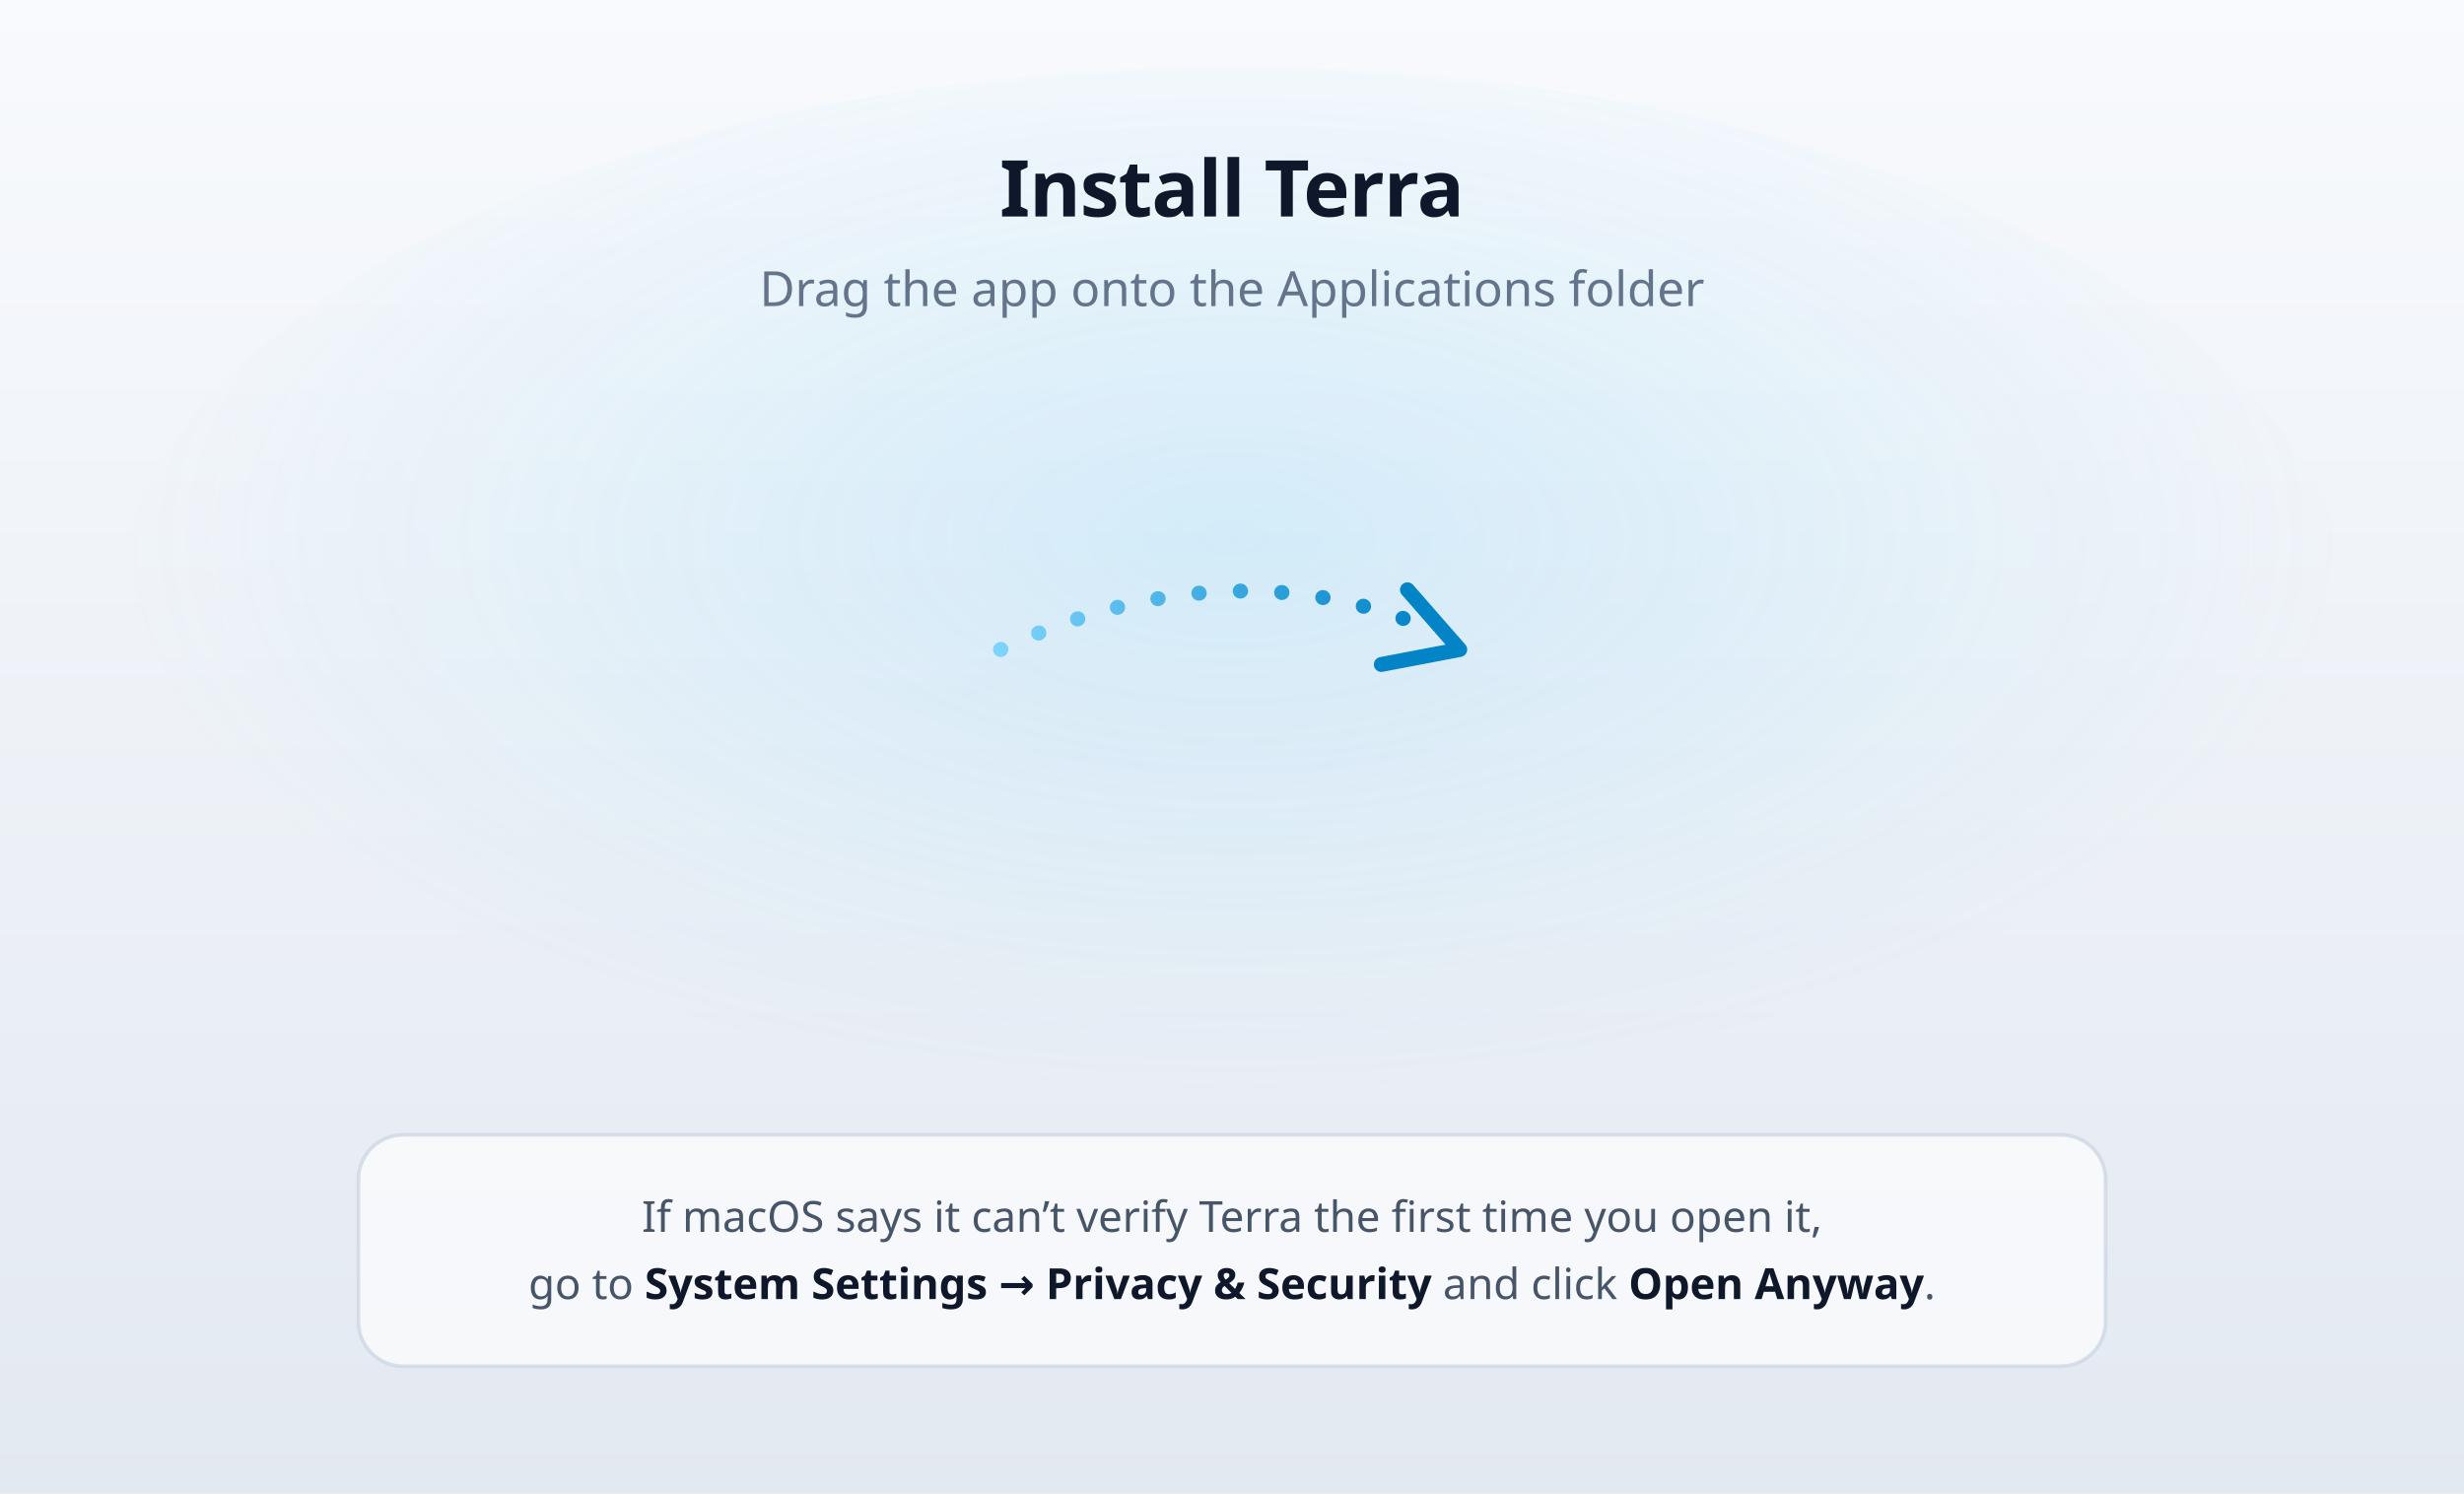
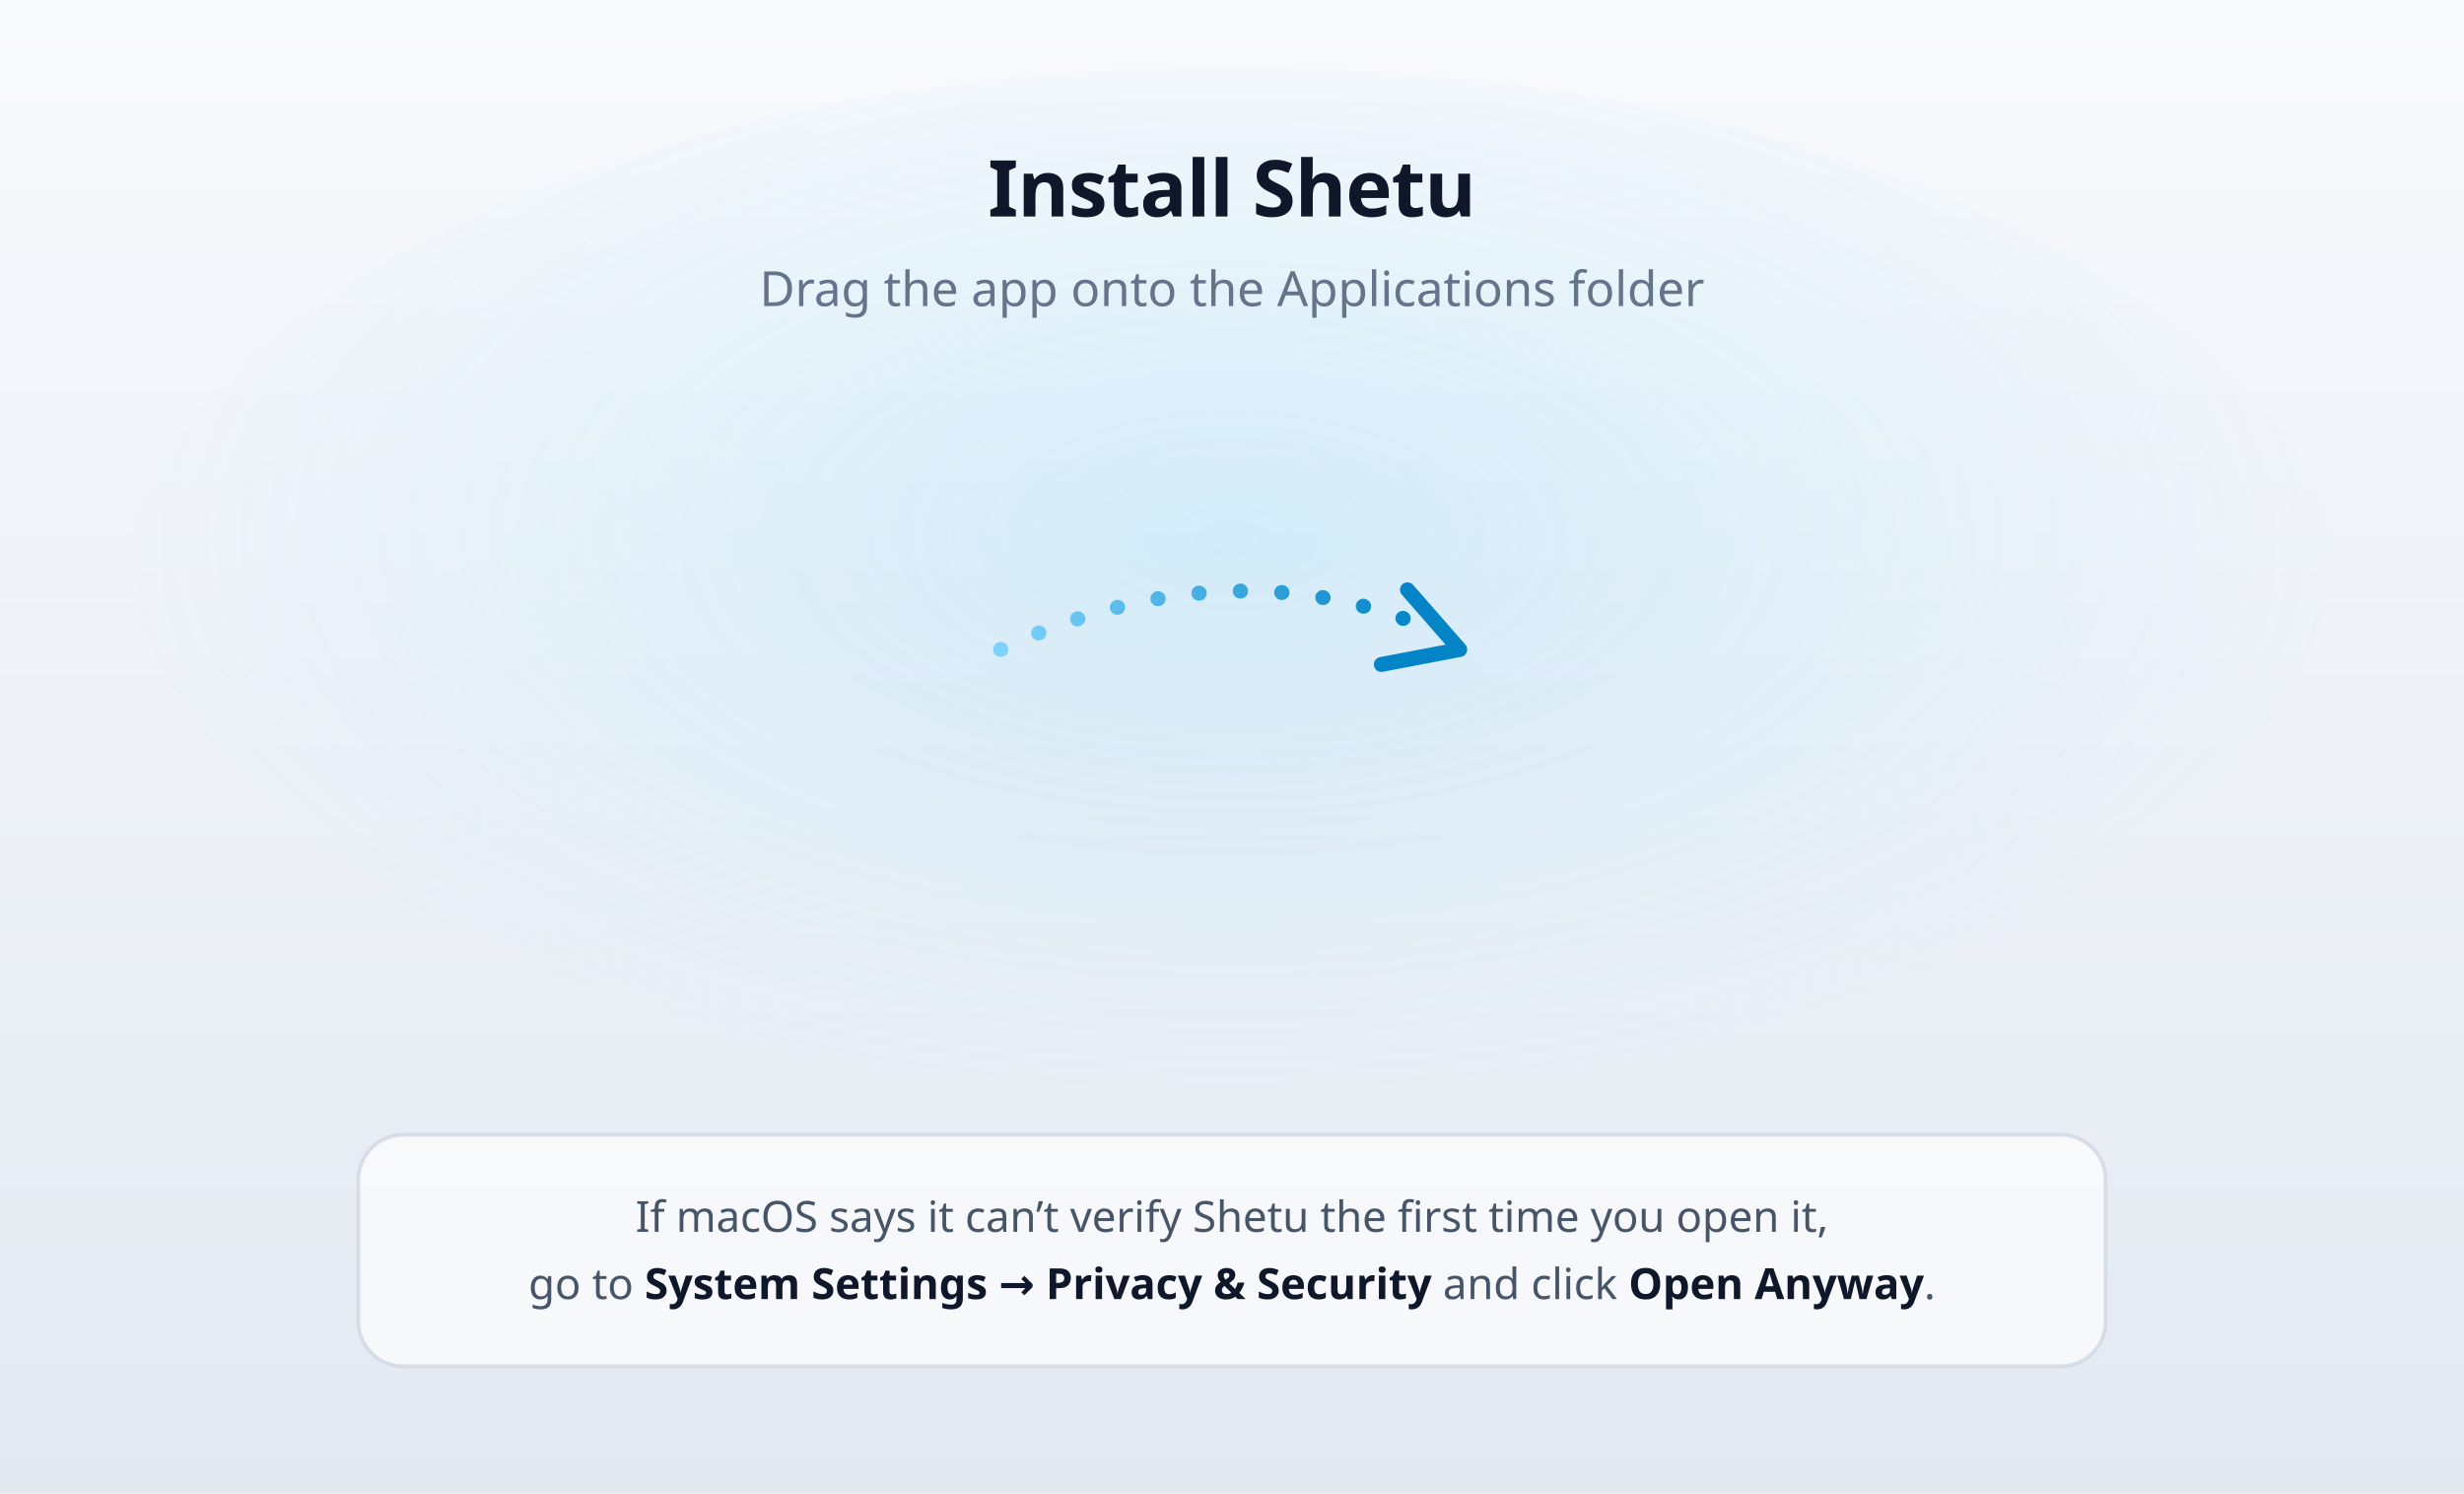
<svg xmlns="http://www.w3.org/2000/svg" width="1320" height="800" viewBox="0 0 660 400">
  <defs>
    <linearGradient id="bg" x1="0" y1="0" x2="0" y2="1">
      <stop offset="0" stop-color="#f8fafd" />
      <stop offset="1" stop-color="#e3e9f1" />
    </linearGradient>
    <radialGradient id="glow" cx="0.5" cy="0.42" r="0.5">
      <stop offset="0" stop-color="#38bdf8" stop-opacity="0.16" />
      <stop offset="1" stop-color="#38bdf8" stop-opacity="0" />
    </radialGradient>
    <linearGradient id="arrow" x1="0" y1="0" x2="1" y2="0">
      <stop offset="0" stop-color="#7dd3fc" />
      <stop offset="1" stop-color="#0284c7" />
    </linearGradient>
  </defs>
  <rect width="660" height="400" fill="url(#bg)" />
  <ellipse cx="330" cy="168" rx="300" ry="150" fill="url(#glow)" />
-   <text x="330" y="58" text-anchor="middle" font-family="Noto Sans, Ubuntu Sans, sans-serif" font-size="21" font-weight="600" fill="#0f172a" letter-spacing="-0.2">Install Terra</text>
+   <text x="330" y="58" text-anchor="middle" font-family="Noto Sans, Ubuntu Sans, sans-serif" font-size="21" font-weight="600" fill="#0f172a" letter-spacing="-0.2">Install Shetu</text>
  <text x="330" y="82" text-anchor="middle" font-family="Noto Sans, Ubuntu Sans, sans-serif" font-size="13" fill="#64748b">Drag the app onto the Applications folder</text>
  <path d="M268 174 Q328 146 382 168" fill="none" stroke="url(#arrow)" stroke-width="4" stroke-linecap="round" stroke-dasharray="0.1 11" />
  <path d="M377 158 L391 174 L370 178" fill="none" stroke="#0284c7" stroke-width="4" stroke-linecap="round" stroke-linejoin="round" />
  <rect x="96" y="304" width="468" height="62" rx="12" fill="#ffffff" fill-opacity="0.65" stroke="#cbd5e1" stroke-opacity="0.7" />
-   <text x="330" y="330" text-anchor="middle" font-family="Noto Sans, Ubuntu Sans, sans-serif" font-size="11.5" fill="#475569">If macOS says it can’t verify Terra the first time you open it,</text>
+   <text x="330" y="330" text-anchor="middle" font-family="Noto Sans, Ubuntu Sans, sans-serif" font-size="11.5" fill="#475569">If macOS says it can’t verify Shetu the first time you open it,</text>
  <text x="330" y="348" text-anchor="middle" font-family="Noto Sans, Ubuntu Sans, sans-serif" font-size="11.5" fill="#475569">go to <tspan font-weight="600" fill="#0f172a">System Settings → Privacy &amp; Security</tspan>
    and click <tspan font-weight="600" fill="#0f172a">Open Anyway</tspan>.</text>
</svg>
